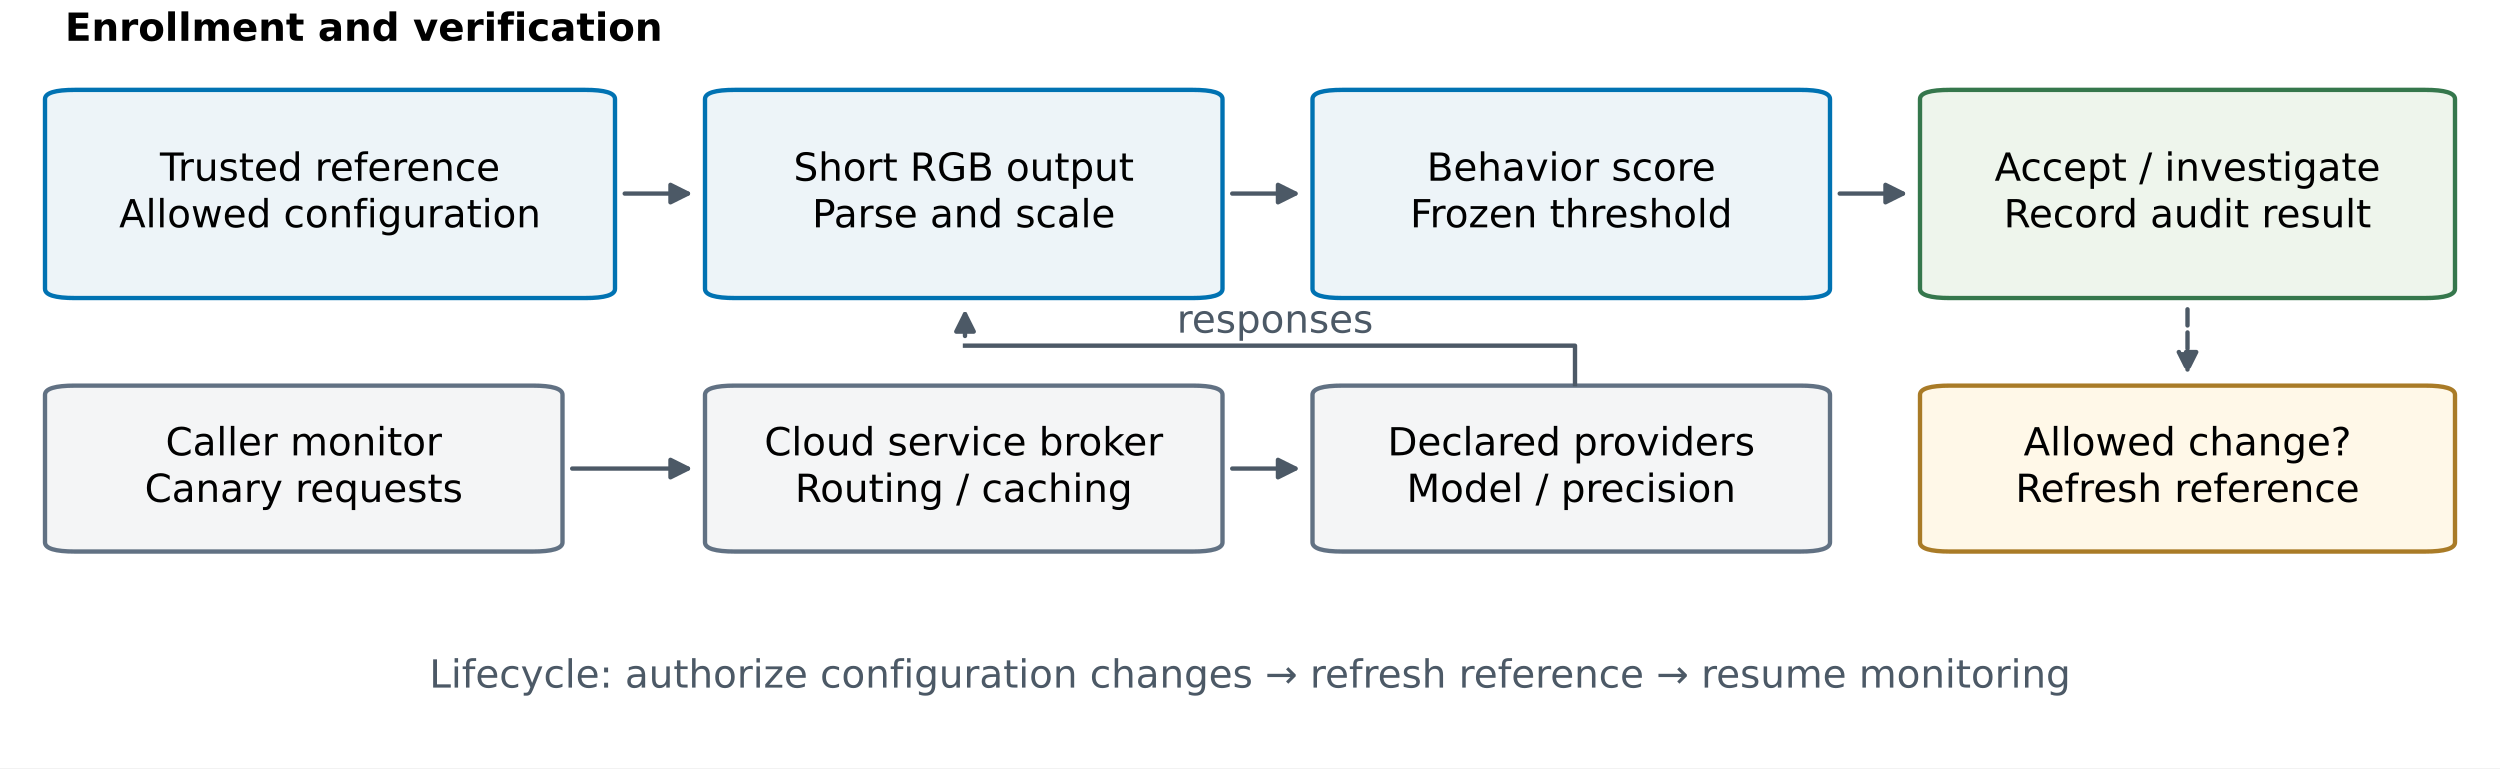
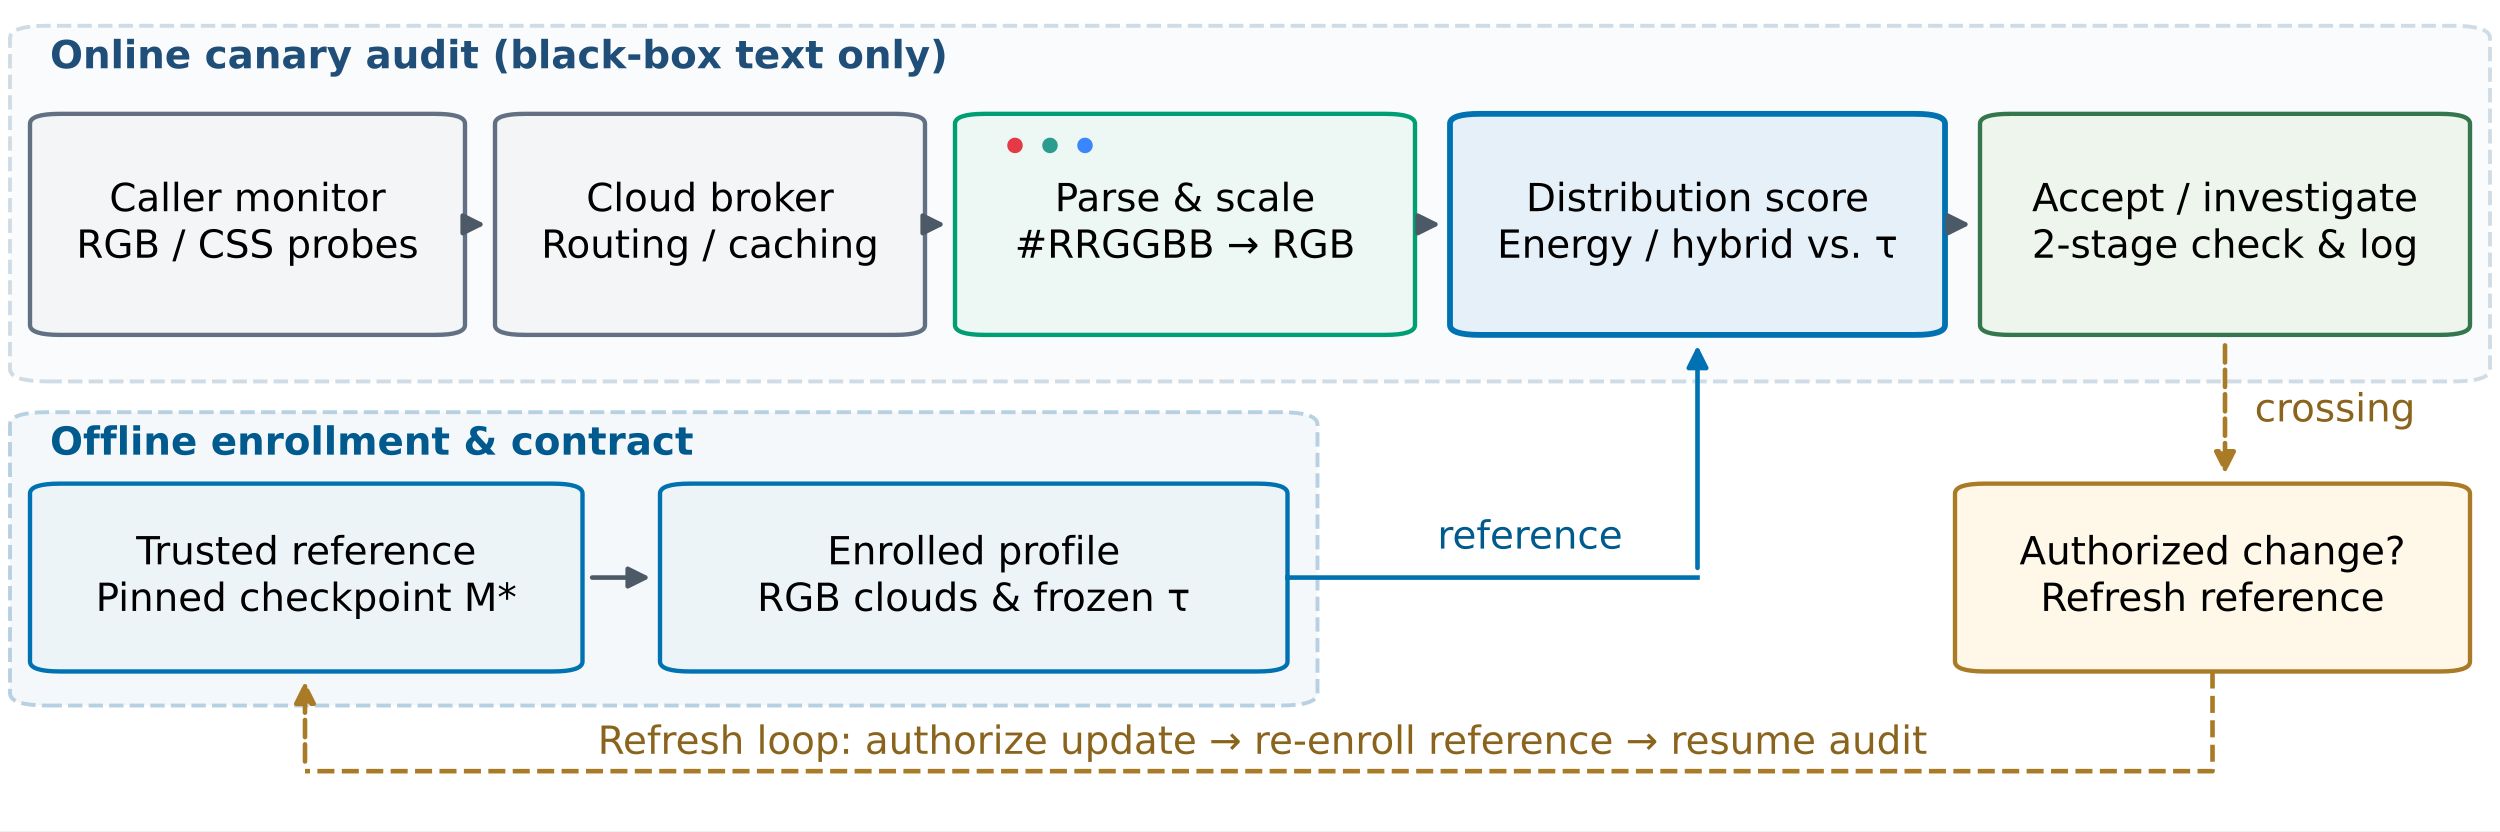
- <svg xmlns="http://www.w3.org/2000/svg" width="515.52pt" height="158.4pt" viewBox="0 0 515.52 158.4" version="1.1">
+ <svg xmlns="http://www.w3.org/2000/svg" xmlns:xlink="http://www.w3.org/1999/xlink" width="515.52pt" height="171.36pt" viewBox="0 0 515.52 171.36" version="1.1">
  <defs>
    <style type="text/css">*{stroke-linejoin: round; stroke-linecap: butt}</style>
  </defs>
  <g id="figure_1">
    <g id="patch_1">
-       <path d="M 0 158.4 L 515.52 158.4 L 515.52 0 L 0 0 z " style="fill: #ffffff" />
+       <path d="M 0 171.36 L 515.52 171.36 L 515.52 0 L 0 0 z " style="fill: #ffffff" />
    </g>
    <g id="axes_1">
      <g id="patch_2">
-         <path d="M 15.466 61.459 L 120.632 61.459 Q 126.818 61.459 126.818 59.558 L 126.818 20.434 Q 126.818 18.533 120.632 18.533 L 15.466 18.533 Q 9.279 18.533 9.279 20.434 L 9.279 59.558 Q 9.279 61.459 15.466 61.459 z " clip-path="url(#p544661e29e)" style="fill: #edf4f8; stroke: #0072b2; stroke-width: 0.9; stroke-linejoin: miter" />
+         <path d="M 9.795 78.654 L 505.725 78.654 Q 513.458 78.654 513.458 76.084 L 513.458 7.883 Q 513.458 5.312 505.725 5.312 L 9.795 5.312 Q 2.062 5.312 2.062 7.883 L 2.062 76.084 Q 2.062 78.654 9.795 78.654 z " clip-path="url(#p1be8c90ea9)" style="fill: #f9fbfd; stroke-dasharray: 2.96,1.28; stroke-dashoffset: 0; stroke: #d0dce5; stroke-width: 0.8; stroke-linejoin: miter" />
      </g>
      <g id="patch_3">
-         <path d="M 151.563 61.459 L 245.903 61.459 Q 252.089 61.459 252.089 59.558 L 252.089 20.434 Q 252.089 18.533 245.903 18.533 L 151.563 18.533 Q 145.377 18.533 145.377 20.434 L 145.377 59.558 Q 145.377 61.459 151.563 61.459 z " clip-path="url(#p544661e29e)" style="fill: #edf4f8; stroke: #0072b2; stroke-width: 0.9; stroke-linejoin: miter" />
+         <path d="M 9.795 145.485 L 263.946 145.485 Q 271.679 145.485 271.679 142.914 L 271.679 87.565 Q 271.679 84.995 263.946 84.995 L 9.795 84.995 Q 2.062 84.995 2.062 87.565 L 2.062 142.914 Q 2.062 145.485 9.795 145.485 z " clip-path="url(#p1be8c90ea9)" style="fill: #f4f8fb; stroke-dasharray: 2.96,1.28; stroke-dashoffset: 0; stroke: #b7d0e2; stroke-width: 0.8; stroke-linejoin: miter" />
      </g>
      <g id="patch_4">
-         <path d="M 276.834 61.459 L 371.174 61.459 Q 377.361 61.459 377.361 59.558 L 377.361 20.434 Q 377.361 18.533 371.174 18.533 L 276.834 18.533 Q 270.648 18.533 270.648 20.434 L 270.648 59.558 Q 270.648 61.459 276.834 61.459 z " clip-path="url(#p544661e29e)" style="fill: #edf4f8; stroke: #0072b2; stroke-width: 0.9; stroke-linejoin: miter" />
+         <path d="M 12.372 69.058 L 89.7 69.058 Q 95.887 69.058 95.887 67.002 L 95.887 25.533 Q 95.887 23.476 89.7 23.476 L 12.372 23.476 Q 6.186 23.476 6.186 25.533 L 6.186 67.002 Q 6.186 69.058 12.372 69.058 z " clip-path="url(#p1be8c90ea9)" style="fill: #f4f5f6; stroke: #617183; stroke-width: 0.9; stroke-linejoin: miter" />
      </g>
      <g id="patch_5">
-         <path d="M 402.106 61.459 L 500.054 61.459 Q 506.241 61.459 506.241 59.558 L 506.241 20.434 Q 506.241 18.533 500.054 18.533 L 402.106 18.533 Q 395.919 18.533 395.919 20.434 L 395.919 59.558 Q 395.919 61.459 402.106 61.459 z " clip-path="url(#p544661e29e)" style="fill: #eef5ec; stroke: #35774c; stroke-width: 0.9; stroke-linejoin: miter" />
+         <path d="M 108.259 69.058 L 184.556 69.058 Q 190.742 69.058 190.742 67.002 L 190.742 25.533 Q 190.742 23.476 184.556 23.476 L 108.259 23.476 Q 102.073 23.476 102.073 25.533 L 102.073 67.002 Q 102.073 69.058 108.259 69.058 z " clip-path="url(#p1be8c90ea9)" style="fill: #f4f5f6; stroke: #617183; stroke-width: 0.9; stroke-linejoin: miter" />
      </g>
      <g id="patch_6">
-         <path d="M 128.822 39.917 Q 135.841 39.917 141.854 39.917 " clip-path="url(#p544661e29e)" style="fill: none; stroke: #4c5966; stroke-width: 0.9; stroke-linecap: round" />
-         <path d="M 138.254 38.117 L 141.854 39.917 L 138.254 41.717 z " clip-path="url(#p544661e29e)" style="fill: #4c5966; stroke: #4c5966; stroke-width: 0.9; stroke-linecap: round" />
+         <path d="M 203.115 69.058 L 285.598 69.058 Q 291.784 69.058 291.784 67.002 L 291.784 25.533 Q 291.784 23.476 285.598 23.476 L 203.115 23.476 Q 196.929 23.476 196.929 25.533 L 196.929 67.002 Q 196.929 69.058 203.115 69.058 z " clip-path="url(#p1be8c90ea9)" style="fill: #edf7f4; stroke: #009e73; stroke-width: 0.9; stroke-linejoin: miter" />
      </g>
      <g id="patch_7">
-         <path d="M 254.094 39.917 Q 261.113 39.917 267.125 39.917 " clip-path="url(#p544661e29e)" style="fill: none; stroke: #4c5966; stroke-width: 0.9; stroke-linecap: round" />
-         <path d="M 263.525 38.117 L 267.125 39.917 L 263.525 41.717 z " clip-path="url(#p544661e29e)" style="fill: #4c5966; stroke: #4c5966; stroke-width: 0.9; stroke-linecap: round" />
+         <path d="M 305.188 69.058 L 394.888 69.058 Q 401.075 69.058 401.075 67.002 L 401.075 25.533 Q 401.075 23.476 394.888 23.476 L 305.188 23.476 Q 299.002 23.476 299.002 25.533 L 299.002 67.002 Q 299.002 69.058 305.188 69.058 z " clip-path="url(#p1be8c90ea9)" style="fill: #e6f0f8; stroke: #0072b2; stroke-width: 1.2; stroke-linejoin: miter" />
      </g>
      <g id="patch_8">
-         <path d="M 379.365 39.917 Q 386.384 39.917 392.397 39.917 " clip-path="url(#p544661e29e)" style="fill: none; stroke: #4c5966; stroke-width: 0.9; stroke-linecap: round" />
-         <path d="M 388.797 38.117 L 392.397 39.917 L 388.797 41.717 z " clip-path="url(#p544661e29e)" style="fill: #4c5966; stroke: #4c5966; stroke-width: 0.9; stroke-linecap: round" />
+         <path d="M 414.478 69.058 L 503.148 69.058 Q 509.334 69.058 509.334 67.002 L 509.334 25.533 Q 509.334 23.476 503.148 23.476 L 414.478 23.476 Q 408.292 23.476 408.292 25.533 L 408.292 67.002 Q 408.292 69.058 414.478 69.058 z " clip-path="url(#p1be8c90ea9)" style="fill: #eef5ec; stroke: #35774c; stroke-width: 0.9; stroke-linejoin: miter" />
      </g>
      <g id="patch_9">
-         <path d="M 15.466 113.731 L 109.806 113.731 Q 115.992 113.731 115.992 111.83 L 115.992 81.418 Q 115.992 79.517 109.806 79.517 L 15.466 79.517 Q 9.279 79.517 9.279 81.418 L 9.279 111.83 Q 9.279 113.731 15.466 113.731 z " clip-path="url(#p544661e29e)" style="fill: #f4f5f6; stroke: #617183; stroke-width: 0.9; stroke-linejoin: miter" />
+         <path d="M 97.889 46.267 Q 98.982 46.267 99.013 46.267 " clip-path="url(#p1be8c90ea9)" style="fill: none; stroke: #4c5966; stroke-width: 0.95; stroke-linecap: round" />
+         <path d="M 95.413 44.467 L 99.013 46.267 L 95.413 48.067 z " clip-path="url(#p1be8c90ea9)" style="fill: #4c5966; stroke: #4c5966; stroke-width: 0.95; stroke-linecap: round" />
      </g>
      <g id="patch_10">
-         <path d="M 151.563 113.731 L 245.903 113.731 Q 252.089 113.731 252.089 111.83 L 252.089 81.418 Q 252.089 79.517 245.903 79.517 L 151.563 79.517 Q 145.377 79.517 145.377 81.418 L 145.377 111.83 Q 145.377 113.731 151.563 113.731 z " clip-path="url(#p544661e29e)" style="fill: #f4f5f6; stroke: #617183; stroke-width: 0.9; stroke-linejoin: miter" />
+         <path d="M 192.745 46.267 Q 193.838 46.267 193.869 46.267 " clip-path="url(#p1be8c90ea9)" style="fill: none; stroke: #4c5966; stroke-width: 0.95; stroke-linecap: round" />
+         <path d="M 190.269 44.467 L 193.869 46.267 L 190.269 48.067 z " clip-path="url(#p1be8c90ea9)" style="fill: #4c5966; stroke: #4c5966; stroke-width: 0.95; stroke-linecap: round" />
      </g>
      <g id="patch_11">
-         <path d="M 276.834 113.731 L 371.174 113.731 Q 377.361 113.731 377.361 111.83 L 377.361 81.418 Q 377.361 79.517 371.174 79.517 L 276.834 79.517 Q 270.648 79.517 270.648 81.418 L 270.648 111.83 Q 270.648 113.731 276.834 113.731 z " clip-path="url(#p544661e29e)" style="fill: #f4f5f6; stroke: #617183; stroke-width: 0.9; stroke-linejoin: miter" />
+         <path d="M 293.782 46.267 Q 295.392 46.267 295.939 46.267 " clip-path="url(#p1be8c90ea9)" style="fill: none; stroke: #4c5966; stroke-width: 0.95; stroke-linecap: round" />
+         <path d="M 292.339 44.467 L 295.939 46.267 L 292.339 48.067 z " clip-path="url(#p1be8c90ea9)" style="fill: #4c5966; stroke: #4c5966; stroke-width: 0.95; stroke-linecap: round" />
      </g>
      <g id="patch_12">
-         <path d="M 117.99 96.624 Q 130.427 96.624 141.857 96.624 " clip-path="url(#p544661e29e)" style="fill: none; stroke: #4c5966; stroke-width: 0.9; stroke-linecap: round" />
-         <path d="M 138.257 94.824 L 141.857 96.624 L 138.257 98.424 z " clip-path="url(#p544661e29e)" style="fill: #4c5966; stroke: #4c5966; stroke-width: 0.9; stroke-linecap: round" />
+         <path d="M 403.073 46.267 Q 404.682 46.267 405.229 46.267 " clip-path="url(#p1be8c90ea9)" style="fill: none; stroke: #4c5966; stroke-width: 0.95; stroke-linecap: round" />
+         <path d="M 401.629 44.467 L 405.229 46.267 L 401.629 48.067 z " clip-path="url(#p1be8c90ea9)" style="fill: #4c5966; stroke: #4c5966; stroke-width: 0.95; stroke-linecap: round" />
      </g>
      <g id="patch_13">
-         <path d="M 254.094 96.624 Q 261.113 96.624 267.125 96.624 " clip-path="url(#p544661e29e)" style="fill: none; stroke: #4c5966; stroke-width: 0.9; stroke-linecap: round" />
-         <path d="M 263.525 94.824 L 267.125 96.624 L 263.525 98.424 z " clip-path="url(#p544661e29e)" style="fill: #4c5966; stroke: #4c5966; stroke-width: 0.9; stroke-linecap: round" />
+         <path d="M 12.372 138.459 L 113.93 138.459 Q 120.116 138.459 120.116 136.403 L 120.116 101.788 Q 120.116 99.732 113.93 99.732 L 12.372 99.732 Q 6.186 99.732 6.186 101.788 L 6.186 136.403 Q 6.186 138.459 12.372 138.459 z " clip-path="url(#p1be8c90ea9)" style="fill: #edf4f8; stroke: #0072b2; stroke-width: 0.9; stroke-linejoin: miter" />
      </g>
      <g id="patch_14">
-         <path d="M 198.991 69.28 Q 198.991 66.526 198.991 64.779 " clip-path="url(#p544661e29e)" style="fill: none; stroke: #4c5966; stroke-width: 0.9; stroke-linecap: round" />
-         <path d="M 197.191 68.379 L 198.991 64.779 L 200.791 68.379 z " clip-path="url(#p544661e29e)" style="fill: #4c5966; stroke: #4c5966; stroke-width: 0.9; stroke-linecap: round" />
+         <path d="M 142.284 138.459 L 259.307 138.459 Q 265.493 138.459 265.493 136.403 L 265.493 101.788 Q 265.493 99.732 259.307 99.732 L 142.284 99.732 Q 136.097 99.732 136.097 101.788 L 136.097 136.403 Q 136.097 138.459 142.284 138.459 z " clip-path="url(#p1be8c90ea9)" style="fill: #edf4f8; stroke: #0072b2; stroke-width: 0.9; stroke-linejoin: miter" />
      </g>
      <g id="patch_15">
-         <path d="M 402.106 113.731 L 500.054 113.731 Q 506.241 113.731 506.241 111.83 L 506.241 81.418 Q 506.241 79.517 500.054 79.517 L 402.106 79.517 Q 395.919 79.517 395.919 81.418 L 395.919 111.83 Q 395.919 113.731 402.106 113.731 z " clip-path="url(#p544661e29e)" style="fill: #fff8e8; stroke: #a97b27; stroke-width: 0.9; stroke-linejoin: miter" />
+         <path d="M 122.118 119.095 Q 128.109 119.095 133.039 119.095 " clip-path="url(#p1be8c90ea9)" style="fill: none; stroke: #4c5966; stroke-width: 0.95; stroke-linecap: round" />
+         <path d="M 129.439 117.295 L 133.039 119.095 L 129.439 120.895 z " clip-path="url(#p1be8c90ea9)" style="fill: #4c5966; stroke: #4c5966; stroke-width: 0.95; stroke-linecap: round" />
      </g>
      <g id="patch_16">
-         <path d="M 451.08 63.78 Q 451.08 70.49 451.08 76.195 " clip-path="url(#p544661e29e)" style="fill: none; stroke-dasharray: 3.33,1.44; stroke-dashoffset: 0; stroke: #4c5966; stroke-width: 0.9; stroke-linecap: round" />
-         <path d="M 452.88 72.595 L 451.08 76.195 L 449.28 72.595 z " clip-path="url(#p544661e29e)" style="fill: #4c5966; stroke-dasharray: 3.33,1.44; stroke-dashoffset: 0; stroke: #4c5966; stroke-width: 0.9; stroke-linecap: round" />
+         <path d="M 350.038 117.096 Q 350.038 94.163 350.038 72.293 " clip-path="url(#p1be8c90ea9)" style="fill: none; stroke: #0072b2; stroke-width: 0.95; stroke-linecap: round" />
+         <path d="M 348.238 75.893 L 350.038 72.293 L 351.838 75.893 z " clip-path="url(#p1be8c90ea9)" style="fill: #0072b2; stroke: #0072b2; stroke-width: 0.95; stroke-linecap: round" />
+       </g>
+       <g id="patch_17">
+         <path d="M 409.323 138.459 L 503.148 138.459 Q 509.334 138.459 509.334 136.403 L 509.334 101.788 Q 509.334 99.732 503.148 99.732 L 409.323 99.732 Q 403.137 99.732 403.137 101.788 L 403.137 136.403 Q 403.137 138.459 409.323 138.459 z " clip-path="url(#p1be8c90ea9)" style="fill: #fff8e8; stroke: #a97b27; stroke-width: 0.9; stroke-linejoin: miter" />
+       </g>
+       <g id="patch_18">
+         <path d="M 458.813 71.229 Q 458.813 84.48 458.813 96.669 " clip-path="url(#p1be8c90ea9)" style="fill: none; stroke-dasharray: 3.515,1.52; stroke-dashoffset: 0; stroke: #a97b27; stroke-width: 0.95; stroke-linecap: round" />
+         <path d="M 460.613 93.069 L 458.813 96.669 L 457.013 93.069 z " clip-path="url(#p1be8c90ea9)" style="fill: #a97b27; stroke-dasharray: 3.515,1.52; stroke-dashoffset: 0; stroke: #a97b27; stroke-width: 0.95; stroke-linecap: round" />
+       </g>
+       <g id="patch_19">
+         <path d="M 62.893 157.021 Q 62.893 148.739 62.893 141.52 " clip-path="url(#p1be8c90ea9)" style="fill: none; stroke-dasharray: 3.515,1.52; stroke-dashoffset: 0; stroke: #a97b27; stroke-width: 0.95; stroke-linecap: round" />
+         <path d="M 61.093 145.12 L 62.893 141.52 L 64.693 145.12 z " clip-path="url(#p1be8c90ea9)" style="fill: #a97b27; stroke-dasharray: 3.515,1.52; stroke-dashoffset: 0; stroke: #a97b27; stroke-width: 0.95; stroke-linecap: round" />
      </g>
      <g id="line2d_1">
-         <path d="M 324.778 79.2 L 324.778 71.28 L 198.991 71.28 " clip-path="url(#p544661e29e)" style="fill: none; stroke: #4c5966; stroke-width: 0.9; stroke-linecap: square" />
+         <defs>
+           <path id="m2ff9451e70" d="M 0 1.6 C 0.424 1.6 0.831 1.431 1.131 1.131 C 1.431 0.831 1.6 0.424 1.6 0 C 1.6 -0.424 1.431 -0.831 1.131 -1.131 C 0.831 -1.431 0.424 -1.6 0 -1.6 C -0.424 -1.6 -0.831 -1.431 -1.131 -1.131 C -1.431 -0.831 -1.6 -0.424 -1.6 0 C -1.6 0.424 -1.431 0.831 -1.131 1.131 C -0.831 1.431 -0.424 1.6 0 1.6 z " style="stroke: #000000; stroke-opacity: 0" />
+         </defs>
+         <g clip-path="url(#p1be8c90ea9)">
+           <use xlink:href="#m2ff9451e70" x="209.301" y="29.988" style="fill: #e63946; stroke: #000000; stroke-opacity: 0" />
+         </g>
+       </g>
+       <g id="line2d_2">
+         <defs>
+           <path id="ma2e0083473" d="M 0 1.6 C 0.424 1.6 0.831 1.431 1.131 1.131 C 1.431 0.831 1.6 0.424 1.6 0 C 1.6 -0.424 1.431 -0.831 1.131 -1.131 C 0.831 -1.431 0.424 -1.6 0 -1.6 C -0.424 -1.6 -0.831 -1.431 -1.131 -1.131 C -1.431 -0.831 -1.6 -0.424 -1.6 0 C -1.6 0.424 -1.431 0.831 -1.131 1.131 C -0.831 1.431 -0.424 1.6 0 1.6 z " style="stroke: #000000; stroke-opacity: 0" />
+         </defs>
+         <g clip-path="url(#p1be8c90ea9)">
+           <use xlink:href="#ma2e0083473" x="216.518" y="29.988" style="fill: #2a9d8f; stroke: #000000; stroke-opacity: 0" />
+         </g>
+       </g>
+       <g id="line2d_3">
+         <defs>
+           <path id="m624fe18a9f" d="M 0 1.6 C 0.424 1.6 0.831 1.431 1.131 1.131 C 1.431 0.831 1.6 0.424 1.6 0 C 1.6 -0.424 1.431 -0.831 1.131 -1.131 C 0.831 -1.431 0.424 -1.6 0 -1.6 C -0.424 -1.6 -0.831 -1.431 -1.131 -1.131 C -1.431 -0.831 -1.6 -0.424 -1.6 0 C -1.6 0.424 -1.431 0.831 -1.131 1.131 C -0.831 1.431 -0.424 1.6 0 1.6 z " style="stroke: #000000; stroke-opacity: 0" />
+         </defs>
+         <g clip-path="url(#p1be8c90ea9)">
+           <use xlink:href="#m624fe18a9f" x="223.736" y="29.988" style="fill: #3a86ff; stroke: #000000; stroke-opacity: 0" />
+         </g>
+       </g>
+       <g id="line2d_4">
+         <path d="M 265.493 119.095 L 350.038 119.095 " clip-path="url(#p1be8c90ea9)" style="fill: none; stroke: #0072b2; stroke-width: 0.95; stroke-linecap: square" />
+       </g>
+       <g id="line2d_5">
+         <path d="M 456.235 138.459 L 456.235 159.022 L 62.893 159.022 " clip-path="url(#p1be8c90ea9)" style="fill: none; stroke-dasharray: 3.515,1.52; stroke-dashoffset: 0; stroke: #a97b27; stroke-width: 0.95" />
      </g>
      <g id="text_1">
-         <text style="font-size: 8px; font-family: 'DejaVu Sans'" transform="translate(32.99052 37.27334)">Trusted reference</text>
-         <text style="font-size: 8px; font-family: 'DejaVu Sans'" transform="translate(24.56614 46.87553)">Allowed configuration</text>
+         <text style="font-weight: 700; font-size: 8px; font-family: 'DejaVu Sans'; text-anchor: start; fill: #1f4e79" x="10.31" y="14.074" transform="rotate(-0 10.3104 14.07364)">Online canary audit (black-box text only)</text>
      </g>
      <g id="text_2">
-         <text style="font-size: 8px; font-family: 'DejaVu Sans'" transform="translate(163.6398 37.27334)">Short RGB output</text>
-         <text style="font-size: 8px; font-family: 'DejaVu Sans'" transform="translate(167.4848 46.87553)">Parse and scale</text>
+         <text style="font-weight: 700; font-size: 8px; font-family: 'DejaVu Sans'; text-anchor: start; fill: #005a8d" x="10.31" y="93.756" transform="rotate(-0 10.3104 93.75604)">Offline enrollment &amp; contract</text>
      </g>
      <g id="text_3">
-         <text style="font-size: 8px; font-family: 'DejaVu Sans'" transform="translate(294.2224 37.27334)">Behavior score</text>
-         <text style="font-size: 8px; font-family: 'DejaVu Sans'" transform="translate(290.7868 46.87553)">Frozen threshold</text>
+         <text style="font-size: 8px; font-family: 'DejaVu Sans'" transform="translate(22.54273 43.54454)">Caller monitor</text>
+         <text style="font-size: 8px; font-family: 'DejaVu Sans'" transform="translate(15.75273 53.14673)">RGB / CSS probes</text>
      </g>
      <g id="text_4">
-         <text style="font-size: 8px; font-family: 'DejaVu Sans'" transform="translate(411.2981 37.27334)">Accept / investigate</text>
-         <text style="font-size: 8px; font-family: 'DejaVu Sans'" transform="translate(413.195 46.87553)">Record audit result</text>
+         <text style="font-size: 8px; font-family: 'DejaVu Sans'" transform="translate(120.8877 43.54454)">Cloud broker</text>
+         <text style="font-size: 8px; font-family: 'DejaVu Sans'" transform="translate(111.6108 53.14673)">Routing / caching</text>
      </g>
      <g id="text_5">
-         <text style="font-size: 8px; font-family: 'DejaVu Sans'" transform="translate(34.14193 93.90166)">Caller monitor</text>
-         <text style="font-size: 8px; font-family: 'DejaVu Sans'" transform="translate(29.83318 103.5032)">Canary requests</text>
+         <text style="font-size: 8px; font-family: 'DejaVu Sans'" transform="translate(217.5146 43.54486)">Parse &amp; scale</text>
+         <text style="font-size: 8px; font-family: 'DejaVu Sans'" transform="translate(209.2409 53.14642)">#RRGGBB → RGB</text>
      </g>
      <g id="text_6">
-         <text style="font-size: 8px; font-family: 'DejaVu Sans'" transform="translate(157.613 93.90134)">Cloud service broker</text>
-         <text style="font-size: 8px; font-family: 'DejaVu Sans'" transform="translate(163.9361 103.5035)">Routing / caching</text>
+         <text style="font-size: 8px; font-family: 'DejaVu Sans'" transform="translate(314.6837 43.54454)">Distribution score</text>
+         <text style="font-size: 8px; font-family: 'DejaVu Sans'" transform="translate(308.7331 53.14673)">Energy / hybrid vs. τ</text>
      </g>
      <g id="text_7">
-         <text style="font-size: 8px; font-family: 'DejaVu Sans'" transform="translate(286.1224 93.90134)">Declared providers</text>
-         <text style="font-size: 8px; font-family: 'DejaVu Sans'" transform="translate(290.0587 103.5035)">Model / precision</text>
+         <text style="font-size: 8px; font-family: 'DejaVu Sans'" transform="translate(419.0309 43.54454)">Accept / investigate</text>
+         <text style="font-size: 8px; font-family: 'DejaVu Sans'" transform="translate(418.9784 53.14673)">2-stage check &amp; log</text>
      </g>
      <g id="text_8">
-         <text style="font-size: 8px; font-family: 'DejaVu Sans'; text-anchor: middle; fill: #4c5966" x="262.915" y="68.606" transform="rotate(-0 262.9152 68.60613)">responses</text>
+         <text style="font-size: 8px; font-family: 'DejaVu Sans'" transform="translate(28.09307 116.3725)">Trusted reference</text>
+         <text style="font-size: 8px; font-family: 'DejaVu Sans'" transform="translate(19.73933 125.9747)">Pinned checkpoint M*</text>
      </g>
      <g id="text_9">
-         <text style="font-size: 8px; font-family: 'DejaVu Sans'" transform="translate(417.2862 93.90134)">Allowed change?</text>
-         <text style="font-size: 8px; font-family: 'DejaVu Sans'" transform="translate(415.6031 103.5035)">Refresh reference</text>
+         <text style="font-size: 8px; font-family: 'DejaVu Sans'" transform="translate(170.5994 116.3725)">Enrolled profile</text>
+         <text style="font-size: 8px; font-family: 'DejaVu Sans'" transform="translate(156.1357 125.9747)">RGB clouds &amp; frozen τ</text>
      </g>
      <g id="text_10">
-         <text style="font-size: 8px; font-family: 'DejaVu Sans'; text-anchor: middle; fill: #4c5966" x="257.76" y="141.787" transform="rotate(-0 257.76 141.7872)">Lifecycle: authorize configuration changes  →  refresh reference  →  resume monitoring</text>
+         <text style="font-size: 8px; font-family: 'DejaVu Sans'; text-anchor: middle; fill: #005a8d" x="315.498" y="113.12" transform="rotate(-0 315.4982 113.1197)">reference</text>
      </g>
      <g id="text_11">
-         <text style="font-weight: 700; font-size: 8px; font-family: 'DejaVu Sans'; text-anchor: start" x="13.404" y="8.414" transform="rotate(-0 13.40352 8.414438)">Enrollment and verification</text>
+         <text style="font-size: 8px; font-family: 'DejaVu Sans'" transform="translate(416.4421 116.3725)">Authorized change?</text>
+         <text style="font-size: 8px; font-family: 'DejaVu Sans'" transform="translate(420.7583 125.9747)">Refresh reference</text>
+       </g>
+       <g id="text_12">
+         <text style="font-size: 8px; font-family: 'DejaVu Sans'; text-anchor: middle; fill: #8a641c" x="481.496" y="86.902" transform="rotate(-0 481.4957 86.90164)">crossing</text>
+       </g>
+       <g id="text_13">
+         <text style="font-size: 8px; font-family: 'DejaVu Sans'; text-anchor: middle; fill: #8a641c" x="260.338" y="155.446" transform="rotate(-0 260.3376 155.4456)">Refresh loop: authorize update  →  re-enroll reference  →  resume audit</text>
      </g>
    </g>
  </g>
  <defs>
-     <clipPath id="p544661e29e">
-       <rect x="0" y="0" width="515.52" height="158.4" />
+     <clipPath id="p1be8c90ea9">
+       <rect x="0" y="0" width="515.52" height="171.36" />
    </clipPath>
  </defs>
</svg>
